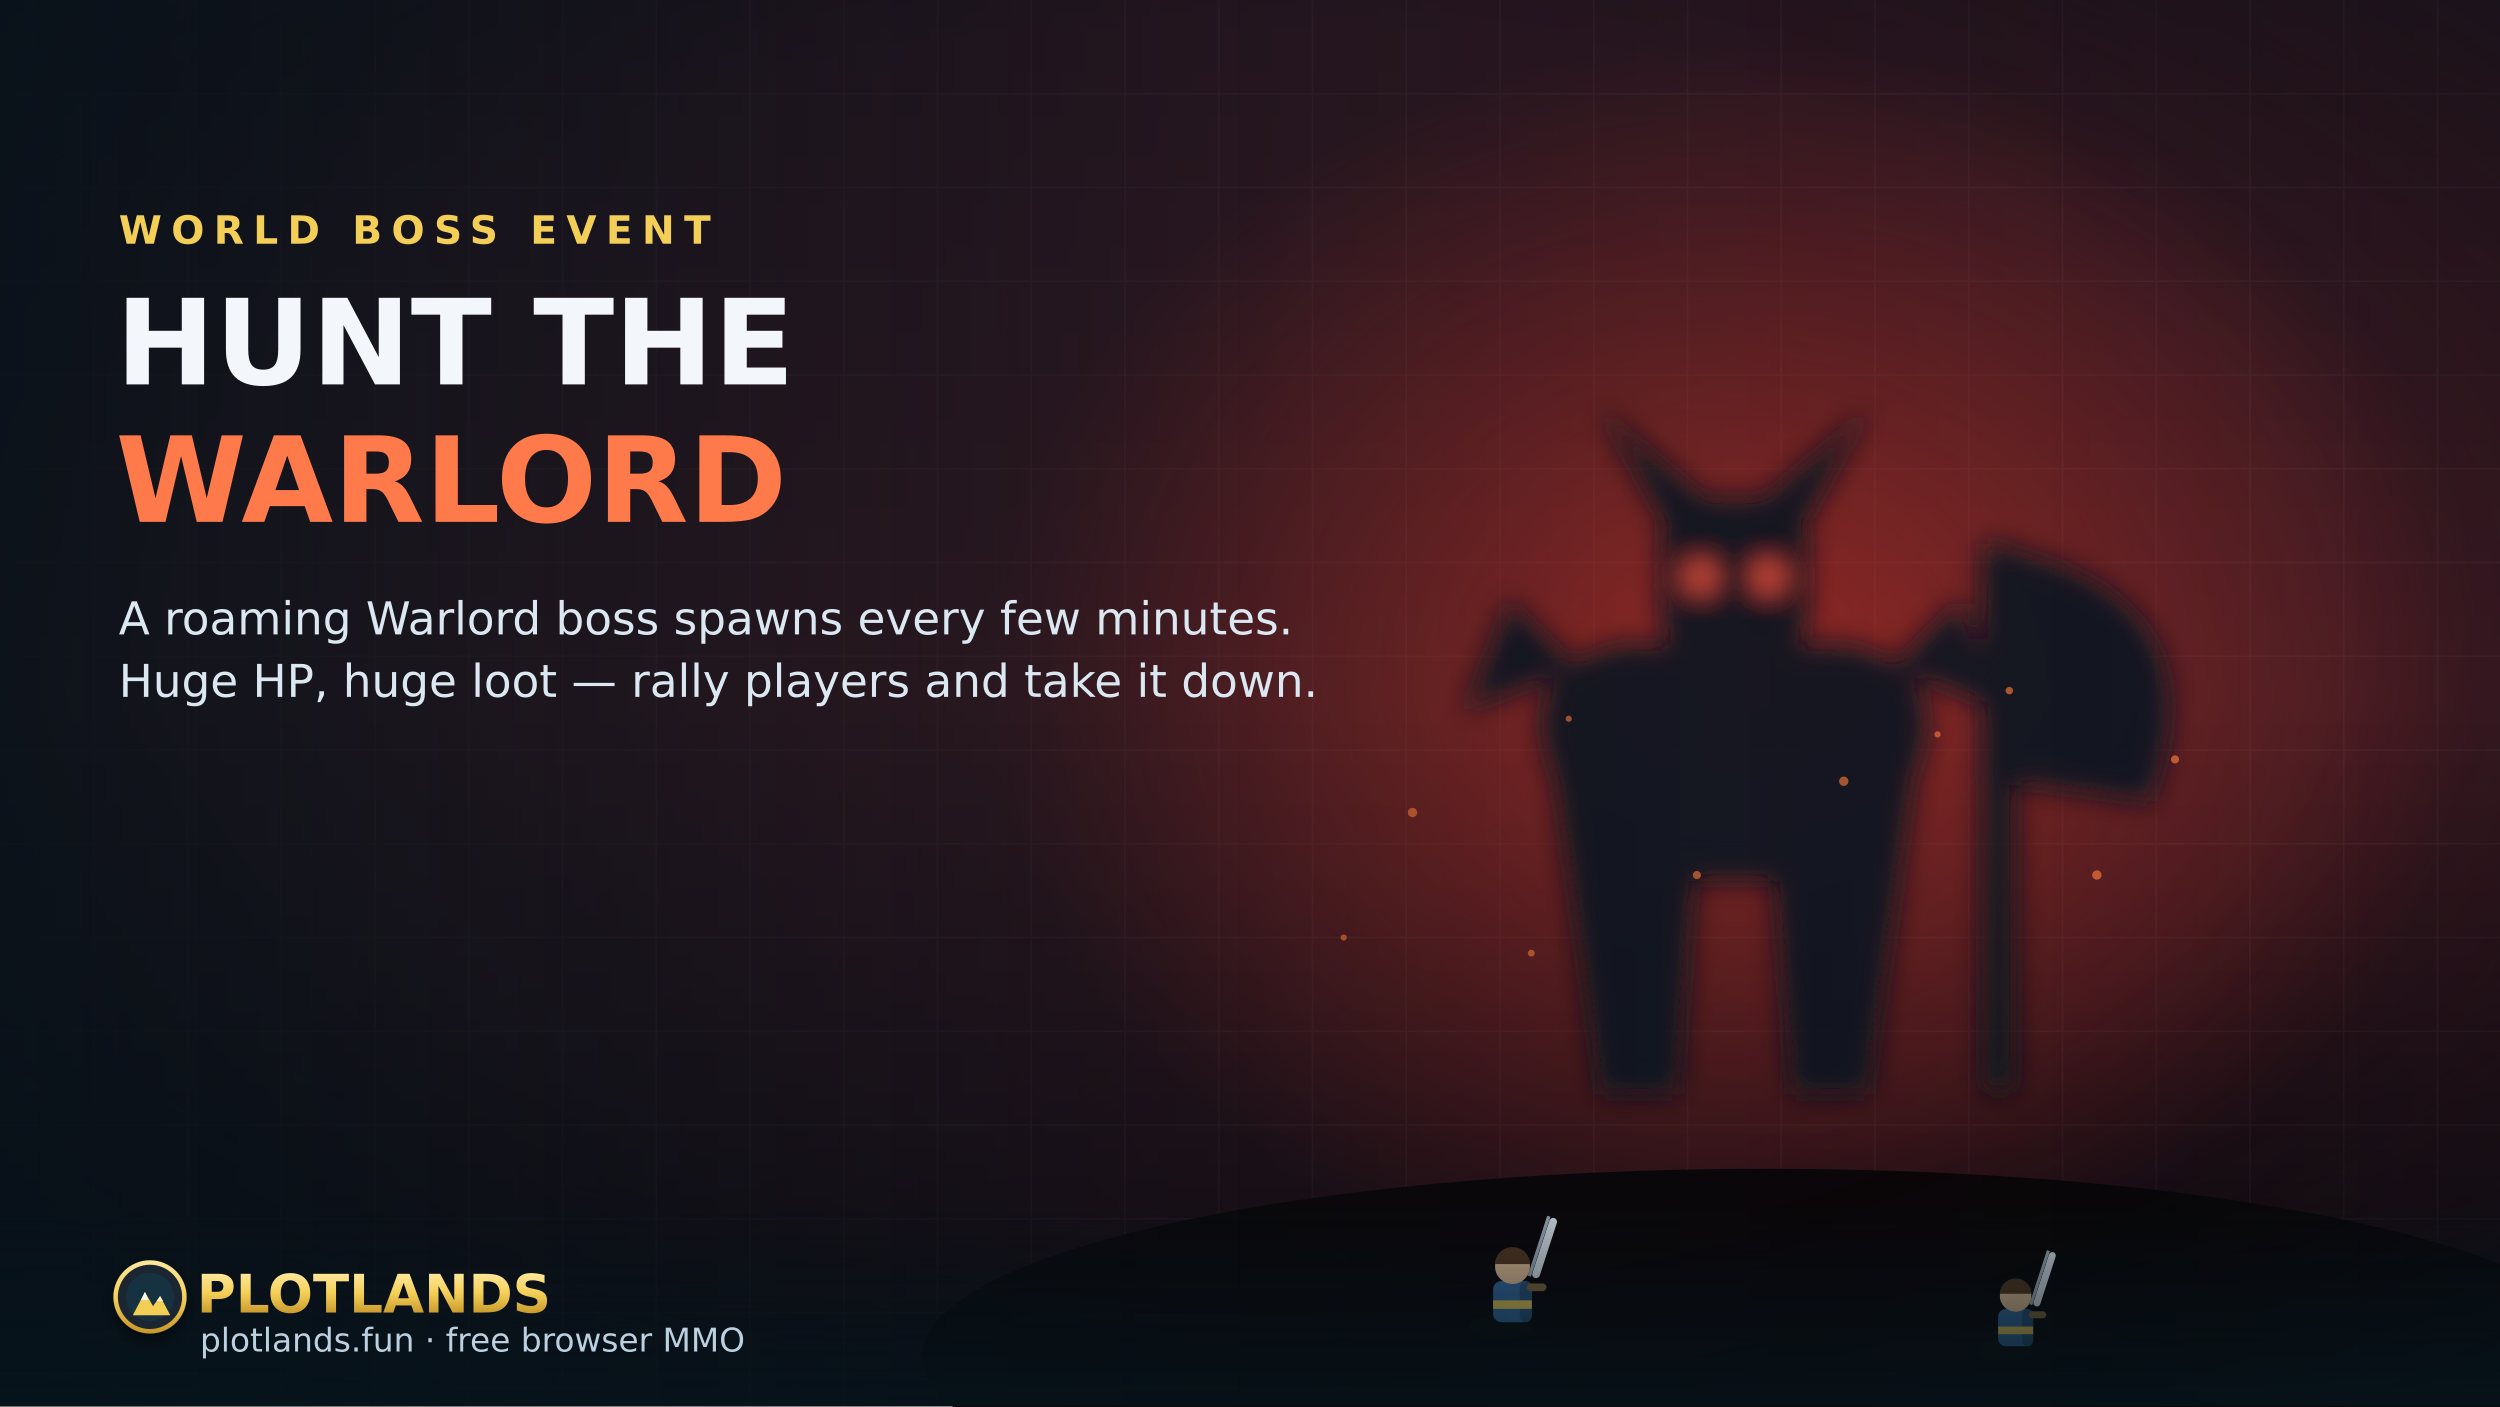
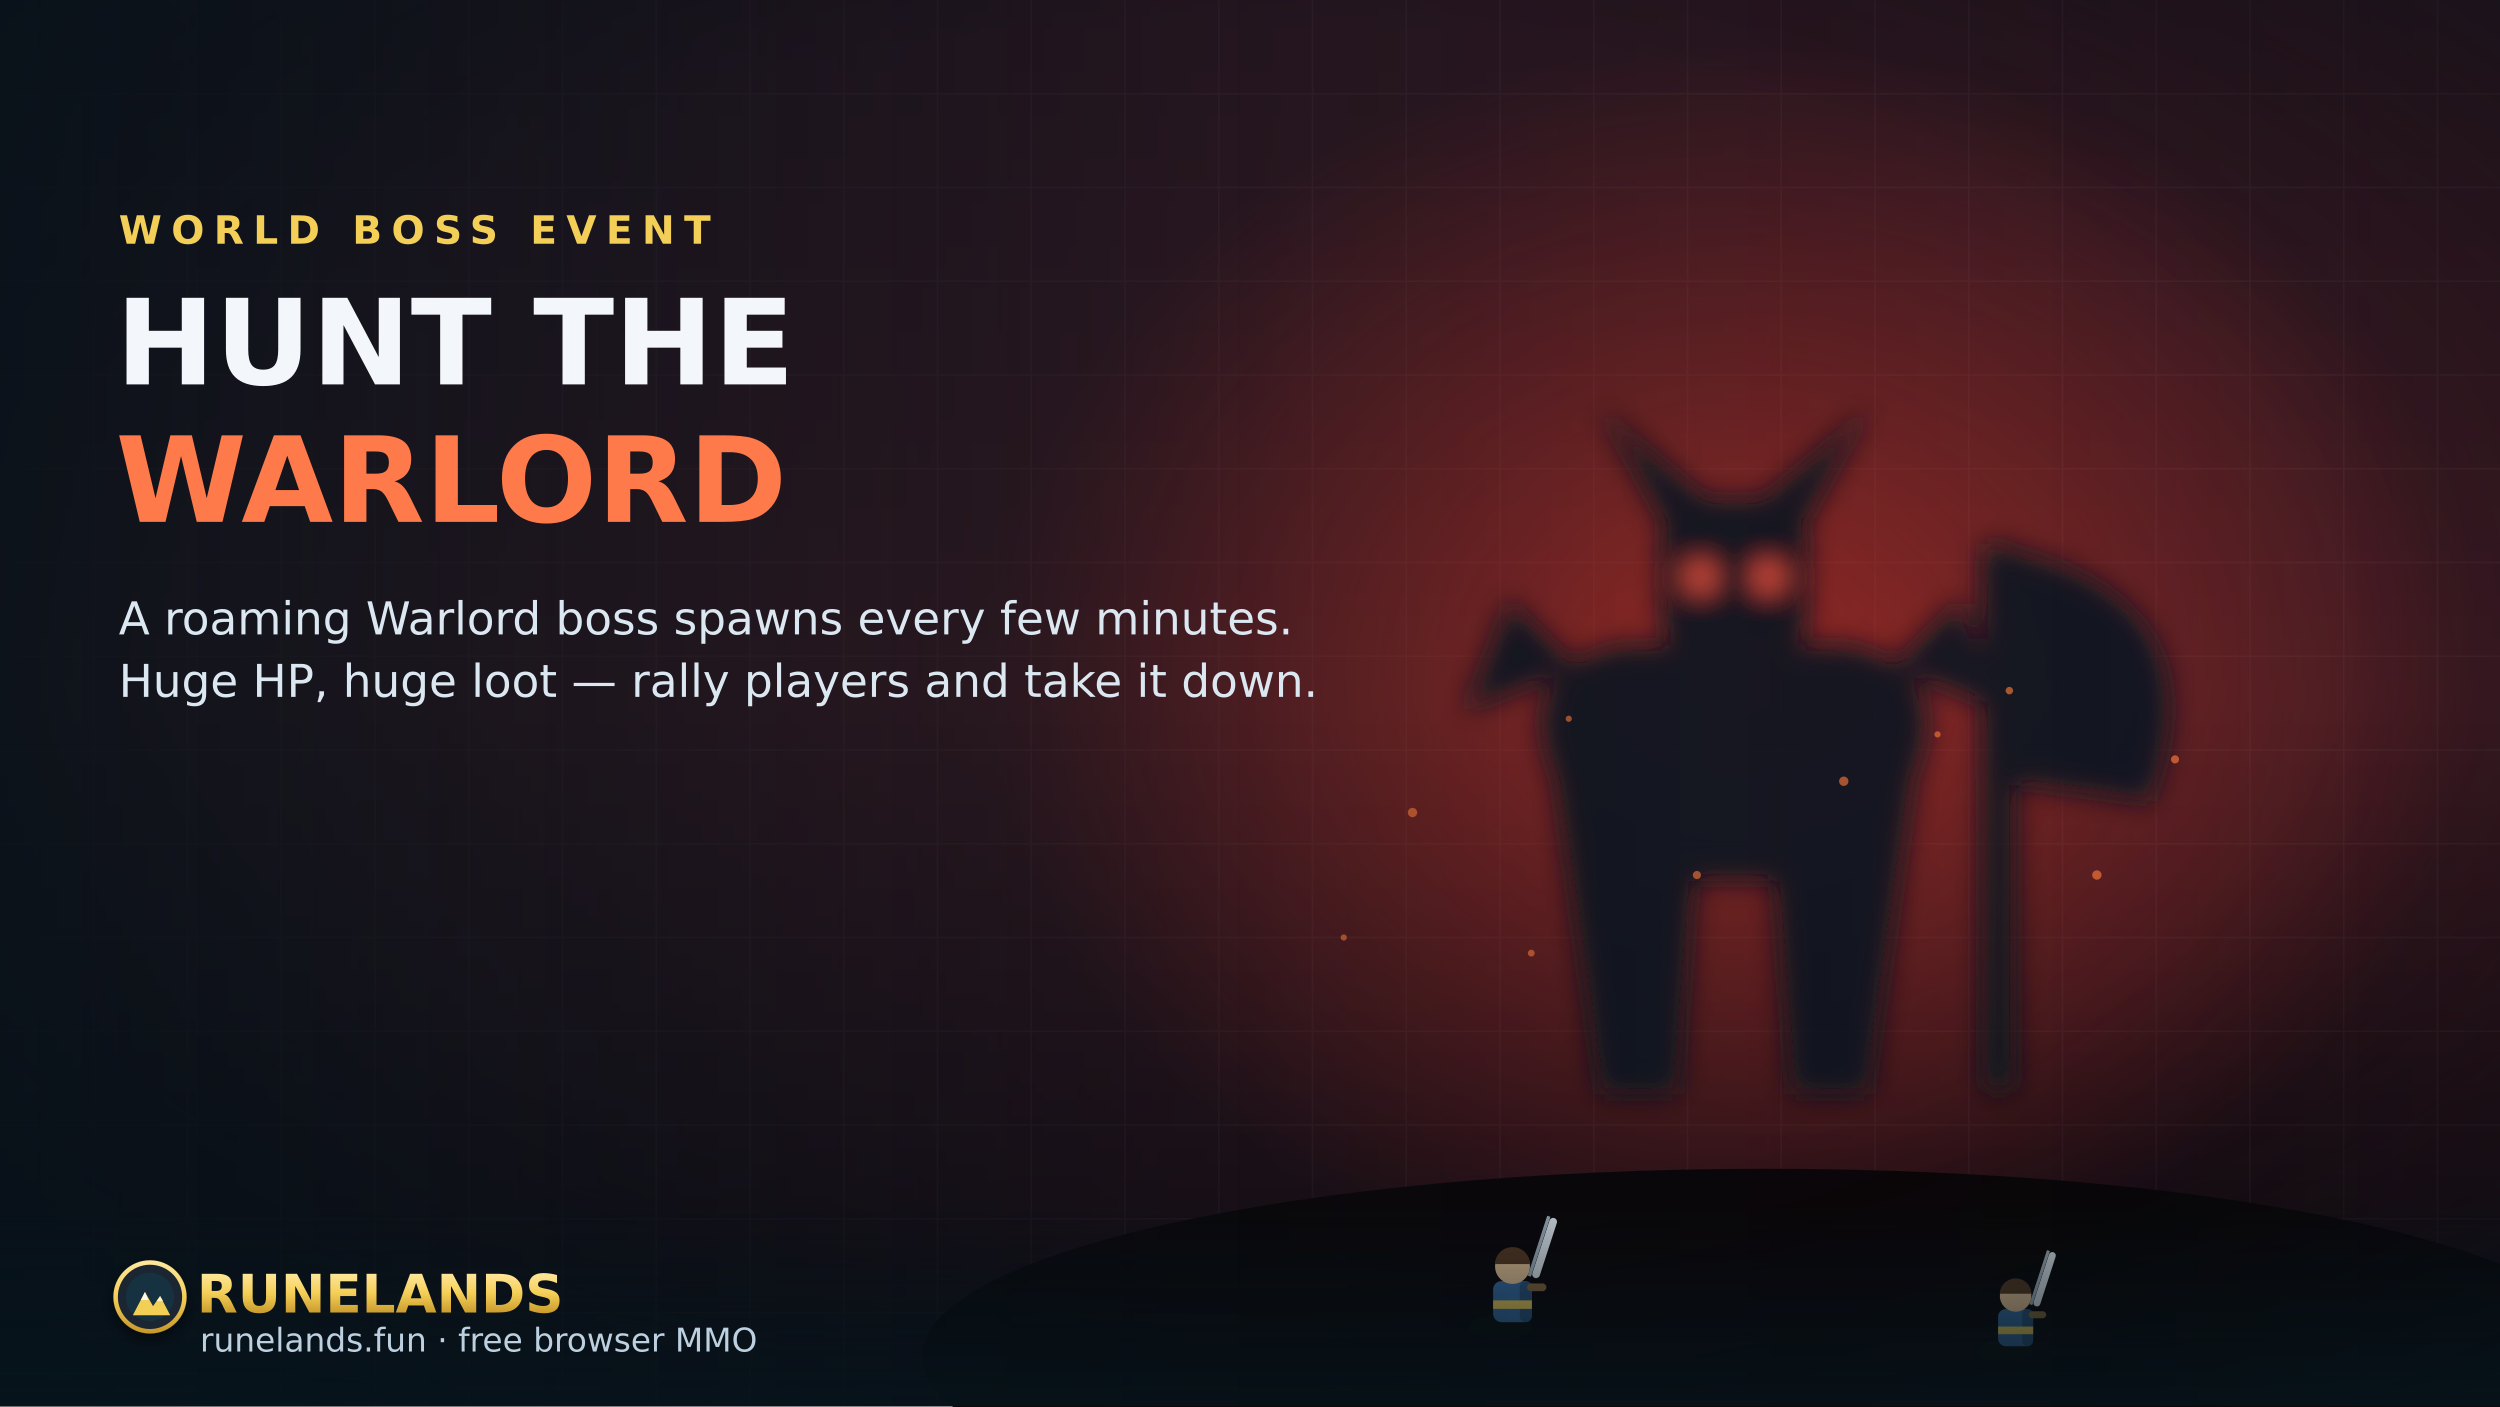
<svg xmlns="http://www.w3.org/2000/svg" width="1600" height="900" viewBox="0 0 1600 900">
  <defs>
    <linearGradient id="sky" x1="0" y1="0" x2="0" y2="1">
      <stop offset="0" stop-color="#163140" />
      <stop offset=".46" stop-color="#247e96" />
      <stop offset="1" stop-color="#0f2c39" />
    </linearGradient>
    <radialGradient id="sun" cx="80%" cy="16%" r="60%">
      <stop offset="0" stop-color="#fff1c2" stop-opacity=".95" />
      <stop offset="34%" stop-color="#f4b65a" stop-opacity=".5" />
      <stop offset="100%" stop-color="#f4b65a" stop-opacity="0" />
    </radialGradient>
    <linearGradient id="refl" x1="0" y1="0" x2="0" y2="1">
      <stop offset="0" stop-color="#ffe9a8" stop-opacity="0" />
      <stop offset=".5" stop-color="#ffdf8c" stop-opacity=".2" />
      <stop offset="1" stop-color="#ffdf8c" stop-opacity="0" />
    </linearGradient>
    <linearGradient id="grassG" gradientUnits="userSpaceOnUse" x1="1380" y1="560" x2="580" y2="560">
      <stop offset="0" stop-color="#86cc72" />
      <stop offset="1" stop-color="#3c7a3c" />
    </linearGradient>
    <linearGradient id="wallR" x1="0" y1="0" x2="0" y2="1">
      <stop offset="0" stop-color="#b07c33" />
      <stop offset="1" stop-color="#5c3d1c" />
    </linearGradient>
    <linearGradient id="wallL" x1="0" y1="0" x2="0" y2="1">
      <stop offset="0" stop-color="#5a3c1f" />
      <stop offset="1" stop-color="#291a0c" />
    </linearGradient>
    <linearGradient id="goldG" x1="0" y1="0" x2="0" y2="1">
      <stop offset="0" stop-color="#ffe79a" />
      <stop offset=".5" stop-color="#f4cf57" />
      <stop offset="1" stop-color="#c99a2c" />
    </linearGradient>
    <radialGradient id="ctaG" cx="50%" cy="28%" r="85%">
      <stop offset="0" stop-color="#ffe9a2" />
      <stop offset=".6" stop-color="#f4cf57" />
      <stop offset="1" stop-color="#d8a838" />
    </radialGradient>
    <linearGradient id="scrimT" x1="0" y1="0" x2="0" y2="1">
      <stop offset="0" stop-color="#06151d" stop-opacity=".62" />
      <stop offset="1" stop-color="#06151d" stop-opacity="0" />
    </linearGradient>
    <linearGradient id="scrimB" x1="0" y1="0" x2="0" y2="1">
      <stop offset="0" stop-color="#06151d" stop-opacity="0" />
      <stop offset="1" stop-color="#06151d" stop-opacity=".66" />
    </linearGradient>
    <radialGradient id="vig" cx="50%" cy="44%" r="74%">
      <stop offset="58%" stop-color="#000" stop-opacity="0" />
      <stop offset="100%" stop-color="#04121a" stop-opacity=".55" />
    </radialGradient>
    <filter id="glow" x="-50%" y="-50%" width="200%" height="200%">
      <feGaussianBlur stdDeviation="4.5" result="b" />
      <feMerge>
        <feMergeNode in="b" />
        <feMergeNode in="SourceGraphic" />
      </feMerge>
    </filter>
    <filter id="soft" x="-60%" y="-60%" width="220%" height="220%">
      <feGaussianBlur stdDeviation="16" />
    </filter>
    <filter id="haze" x="-60%" y="-60%" width="220%" height="220%">
      <feGaussianBlur stdDeviation="2.4" />
    </filter>
    <filter id="ds" x="-30%" y="-30%" width="160%" height="160%">
      <feDropShadow dx="0" dy="4" stdDeviation="5" flood-color="#000" flood-opacity=".5" />
    </filter>
  </defs>
  <defs>
    <linearGradient id="bgDay" x1="0" y1="0" x2="0" y2="1">
      <stop offset="0" stop-color="#c2e9f3" />
      <stop offset=".46" stop-color="#7fcadb" />
      <stop offset="1" stop-color="#3a9cb7" />
    </linearGradient>
    <linearGradient id="bgMap" x1="0" y1="0" x2="0" y2="1">
      <stop offset="0" stop-color="#2c3d4e" />
      <stop offset="1" stop-color="#121b25" />
    </linearGradient>
    <linearGradient id="bgNight" x1="0" y1="0" x2="0" y2="1">
      <stop offset="0" stop-color="#2c1620" />
      <stop offset=".5" stop-color="#3c1a22" />
      <stop offset="1" stop-color="#110910" />
    </linearGradient>
    <linearGradient id="bgEcon" x1="0" y1="0" x2="0" y2="1">
      <stop offset="0" stop-color="#312257" />
      <stop offset=".5" stop-color="#221a44" />
      <stop offset="1" stop-color="#0f0b22" />
    </linearGradient>
    <radialGradient id="sunWarm" cx="78%" cy="16%" r="62%">
      <stop offset="0" stop-color="#fffaea" stop-opacity=".95" />
      <stop offset="34%" stop-color="#ffe2a0" stop-opacity=".5" />
      <stop offset="100%" stop-color="#ffe2a0" stop-opacity="0" />
    </radialGradient>
    <radialGradient id="goldGlow" cx="70%" cy="42%" r="62%">
      <stop offset="0" stop-color="#ffe7a4" stop-opacity=".45" />
      <stop offset="100%" stop-color="#ffe7a4" stop-opacity="0" />
    </radialGradient>
    <radialGradient id="redglow" cx="50%" cy="50%" r="50%">
      <stop offset="0" stop-color="#ff3b2a" stop-opacity=".55" />
      <stop offset="100%" stop-color="#ff3b2a" stop-opacity="0" />
    </radialGradient>
    <linearGradient id="scrimL" x1="0" y1="0" x2="1" y2="0">
      <stop offset="0" stop-color="#06121a" stop-opacity=".85" />
      <stop offset=".52" stop-color="#06121a" stop-opacity=".22" />
      <stop offset="1" stop-color="#06121a" stop-opacity="0" />
    </linearGradient>
    <linearGradient id="grassG2" x1="0" y1="0" x2="0" y2="1">
      <stop offset="0" stop-color="#86cc72" />
      <stop offset="1" stop-color="#3c7a3c" />
    </linearGradient>
    <radialGradient id="icSea" cx="50%" cy="38%" r="80%">
      <stop offset="0" stop-color="#2d3f50" />
      <stop offset="1" stop-color="#0b121a" />
    </radialGradient>
    <linearGradient id="mtnR" x1="0" y1="0" x2="0" y2="1">
      <stop offset="0" stop-color="#ffe79a" />
      <stop offset="1" stop-color="#e3b43c" />
    </linearGradient>
    <linearGradient id="mtnL" x1="0" y1="0" x2="0" y2="1">
      <stop offset="0" stop-color="#e0b950" />
      <stop offset="1" stop-color="#b0842a" />
    </linearGradient>
    <radialGradient id="icGold" cx="50%" cy="38%" r="82%">
      <stop offset="0" stop-color="#ffeab0" />
      <stop offset=".55" stop-color="#f3cc62" />
      <stop offset="1" stop-color="#d59f33" />
    </radialGradient>
    <radialGradient id="icNavy" cx="50%" cy="40%" r="82%">
      <stop offset="0" stop-color="#243c4e" />
      <stop offset="1" stop-color="#0b1620" />
    </radialGradient>
    <linearGradient id="mtnDeep" x1="0" y1="0" x2="0" y2="1">
      <stop offset="0" stop-color="#e8bb45" />
      <stop offset="1" stop-color="#a9781f" />
    </linearGradient>
  </defs>
  <rect width="1600" height="900" fill="url(#bgNight)" />
  <g stroke="#ffffff" stroke-width="1" opacity=".04">
    <line x1="60" y1="0" x2="60" y2="900" />
    <line x1="120" y1="0" x2="120" y2="900" />
    <line x1="180" y1="0" x2="180" y2="900" />
    <line x1="240" y1="0" x2="240" y2="900" />
    <line x1="300" y1="0" x2="300" y2="900" />
    <line x1="360" y1="0" x2="360" y2="900" />
    <line x1="420" y1="0" x2="420" y2="900" />
    <line x1="480" y1="0" x2="480" y2="900" />
    <line x1="540" y1="0" x2="540" y2="900" />
    <line x1="600" y1="0" x2="600" y2="900" />
    <line x1="660" y1="0" x2="660" y2="900" />
    <line x1="720" y1="0" x2="720" y2="900" />
    <line x1="780" y1="0" x2="780" y2="900" />
    <line x1="840" y1="0" x2="840" y2="900" />
    <line x1="900" y1="0" x2="900" y2="900" />
    <line x1="960" y1="0" x2="960" y2="900" />
    <line x1="1020" y1="0" x2="1020" y2="900" />
    <line x1="1080" y1="0" x2="1080" y2="900" />
    <line x1="1140" y1="0" x2="1140" y2="900" />
    <line x1="1200" y1="0" x2="1200" y2="900" />
    <line x1="1260" y1="0" x2="1260" y2="900" />
    <line x1="1320" y1="0" x2="1320" y2="900" />
    <line x1="1380" y1="0" x2="1380" y2="900" />
    <line x1="1440" y1="0" x2="1440" y2="900" />
    <line x1="1500" y1="0" x2="1500" y2="900" />
    <line x1="1560" y1="0" x2="1560" y2="900" />
    <line x1="0" y1="60" x2="1600" y2="60" />
    <line x1="0" y1="120" x2="1600" y2="120" />
    <line x1="0" y1="180" x2="1600" y2="180" />
    <line x1="0" y1="240" x2="1600" y2="240" />
    <line x1="0" y1="300" x2="1600" y2="300" />
    <line x1="0" y1="360" x2="1600" y2="360" />
    <line x1="0" y1="420" x2="1600" y2="420" />
    <line x1="0" y1="480" x2="1600" y2="480" />
    <line x1="0" y1="540" x2="1600" y2="540" />
    <line x1="0" y1="600" x2="1600" y2="600" />
    <line x1="0" y1="660" x2="1600" y2="660" />
    <line x1="0" y1="720" x2="1600" y2="720" />
    <line x1="0" y1="780" x2="1600" y2="780" />
    <line x1="0" y1="840" x2="1600" y2="840" />
  </g>
  <ellipse cx="1110" cy="430" rx="480" ry="400" fill="url(#redglow)" />
  <g transform="translate(1110 470) scale(3.6)" opacity="0.92" filter="url(#haze)">
    <g fill="#0b1620">
      <path d="M-24 64 L-32 8 Q-40 -12 -20 -16 L20 -16 Q40 -12 32 8 L24 64 L10 64 L7 26 L-7 26 L-10 64 Z" />
      <path d="M-28 -12 L-48 -4 L-40 -24 Z" />
      <path d="M28 -12 L48 -4 L40 -24 Z" />
      <rect x="-13" y="-42" width="26" height="28" rx="7" />
      <path d="M-13 -38 L-24 -58 L-5 -42 Z" />
      <path d="M13 -38 L24 -58 L5 -42 Z" />
      <rect x="44" y="-34" width="6" height="98" rx="3" />
      <path d="M44 -34 q44 8 30 46 L44 8 Z" />
    </g>
    <circle cx="-6" cy="-28" r="2.8" fill="#ff5a44" />
    <circle cx="6" cy="-28" r="2.8" fill="#ff5a44" />
  </g>
  <ellipse cx="1130" cy="868" rx="540" ry="120" fill="#0b0507" />
  <g transform="translate(968 840) scale(1.55)">
    <g transform="scale(1)">
      <ellipse cx="-5" cy="6" rx="13" ry="5" fill="#0a1a0e" opacity=".25" />
      <g transform="rotate(18 11 -20)">
        <rect x="9.5" y="-40" width="3.2" height="26" rx="1.6" fill="#e6edf3" />
        <rect x="8" y="-40" width="1.4" height="26" fill="#aab8c4" />
      </g>
      <rect x="-8" y="-13" width="16" height="17" rx="3.5" fill="#3a6ea5" />
      <rect x="3" y="-13" width="5" height="17" rx="2.5" fill="#2c557f" />
      <rect x="-8" y="-5" width="16" height="3.5" fill="#f4cf57" />
      <circle cx="0" cy="-19" r="7.2" fill="#f0c89a" />
      <path d="M-7.2 -20 a7.2 7 0 0 1 14.4 0 Z" fill="#5a3a22" />
      <rect x="6" y="-12" width="8" height="3.2" rx="1.6" fill="#8a6a3a" />
    </g>
  </g>
  <g transform="translate(1290 856) scale(1.4)">
    <g transform="scale(1)">
      <ellipse cx="-5" cy="6" rx="13" ry="5" fill="#0a1a0e" opacity=".25" />
      <g transform="rotate(18 11 -20)">
        <rect x="9.5" y="-40" width="3.2" height="26" rx="1.6" fill="#e6edf3" />
        <rect x="8" y="-40" width="1.4" height="26" fill="#aab8c4" />
      </g>
      <rect x="-8" y="-13" width="16" height="17" rx="3.5" fill="#3a6ea5" />
      <rect x="3" y="-13" width="5" height="17" rx="2.5" fill="#2c557f" />
      <rect x="-8" y="-5" width="16" height="3.5" fill="#f4cf57" />
      <circle cx="0" cy="-19" r="7.2" fill="#f0c89a" />
      <path d="M-7.2 -20 a7.2 7 0 0 1 14.4 0 Z" fill="#5a3a22" />
      <rect x="6" y="-12" width="8" height="3.2" rx="1.6" fill="#8a6a3a" />
    </g>
  </g>
  <circle cx="904" cy="520" r="3" fill="#ff7a3a" opacity=".7" />
  <circle cx="1004" cy="460" r="2" fill="#ff7a3a" opacity=".7" />
  <circle cx="1180" cy="500" r="3" fill="#ff7a3a" opacity=".7" />
  <circle cx="1286" cy="442" r="2.4" fill="#ff7a3a" opacity=".7" />
  <circle cx="1086" cy="560" r="2.6" fill="#ff7a3a" opacity=".7" />
  <circle cx="1342" cy="560" r="3" fill="#ff7a3a" opacity=".7" />
  <circle cx="860" cy="600" r="2" fill="#ff7a3a" opacity=".7" />
  <circle cx="1392" cy="486" r="2.6" fill="#ff7a3a" opacity=".7" />
  <circle cx="980" cy="610" r="2.2" fill="#ff7a3a" opacity=".7" />
  <circle cx="1240" cy="470" r="2" fill="#ff7a3a" opacity=".7" />
  <rect width="1600" height="900" fill="url(#vig)" />
  <rect width="1600" height="900" fill="url(#scrimL)" />
  <rect y="770" width="1600" height="130" fill="url(#scrimB)" />
  <text x="76" y="156" font-family="'DejaVu Sans','Liberation Sans',sans-serif" font-weight="bold" font-size="25" letter-spacing="6" fill="#f4cf57">WORLD BOSS EVENT</text>
  <text x="74" y="246" font-family="'DejaVu Sans','Liberation Sans',sans-serif" font-weight="bold" font-size="76" fill="#f3f7fb">HUNT THE</text>
  <text x="74" y="334" font-family="'DejaVu Sans','Liberation Sans',sans-serif" font-weight="bold" font-size="76" fill="#f3f7fb">
    <tspan fill="#ff7a4a">WARLORD</tspan>
  </text>
  <text x="76" y="406" font-family="'DejaVu Sans','Liberation Sans',sans-serif" font-size="29" fill="#dbe8f1">A roaming Warlord boss spawns every few minutes.</text>
  <text x="76" y="446" font-family="'DejaVu Sans','Liberation Sans',sans-serif" font-size="29" fill="#dbe8f1">Huge HP, huge loot — rally players and take it down.</text>
  <g filter="url(#ds)">
    <circle cx="96" cy="830" r="22" fill="#1a2733" stroke="url(#goldG)" stroke-width="2.86" />
    <circle cx="96" cy="830" r="15.4" fill="#16323f" />
    <g transform="translate(96 834) scale(0.3235294)">
      <path d="M-34 24 L-10 -22 L6 6 L20 -14 L40 24 Z" fill="#f4cf57" />
      <path d="M-10 -22 L-3 -6 L-18 -6 Z" fill="#fff" opacity=".9" />
      <path d="M20 -14 L26 -4 L13 -4 Z" fill="#fff" opacity=".75" />
    </g>
  </g>
-   <text x="126" y="840" font-family="'DejaVu Sans','Liberation Sans',sans-serif" font-weight="bold" font-size="34" fill="url(#goldG)">PLOTLANDS</text>
-   <text x="128" y="865" font-family="'DejaVu Sans','Liberation Sans',sans-serif" font-size="21" fill="#bcd0df">plotlands.fun · free browser MMO</text>
+   <text x="126" y="840" font-family="'DejaVu Sans','Liberation Sans',sans-serif" font-weight="bold" font-size="34" fill="url(#goldG)">RUNELANDS</text>
+   <text x="128" y="865" font-family="'DejaVu Sans','Liberation Sans',sans-serif" font-size="21" fill="#bcd0df">runelands.fun · free browser MMO</text>
</svg>
